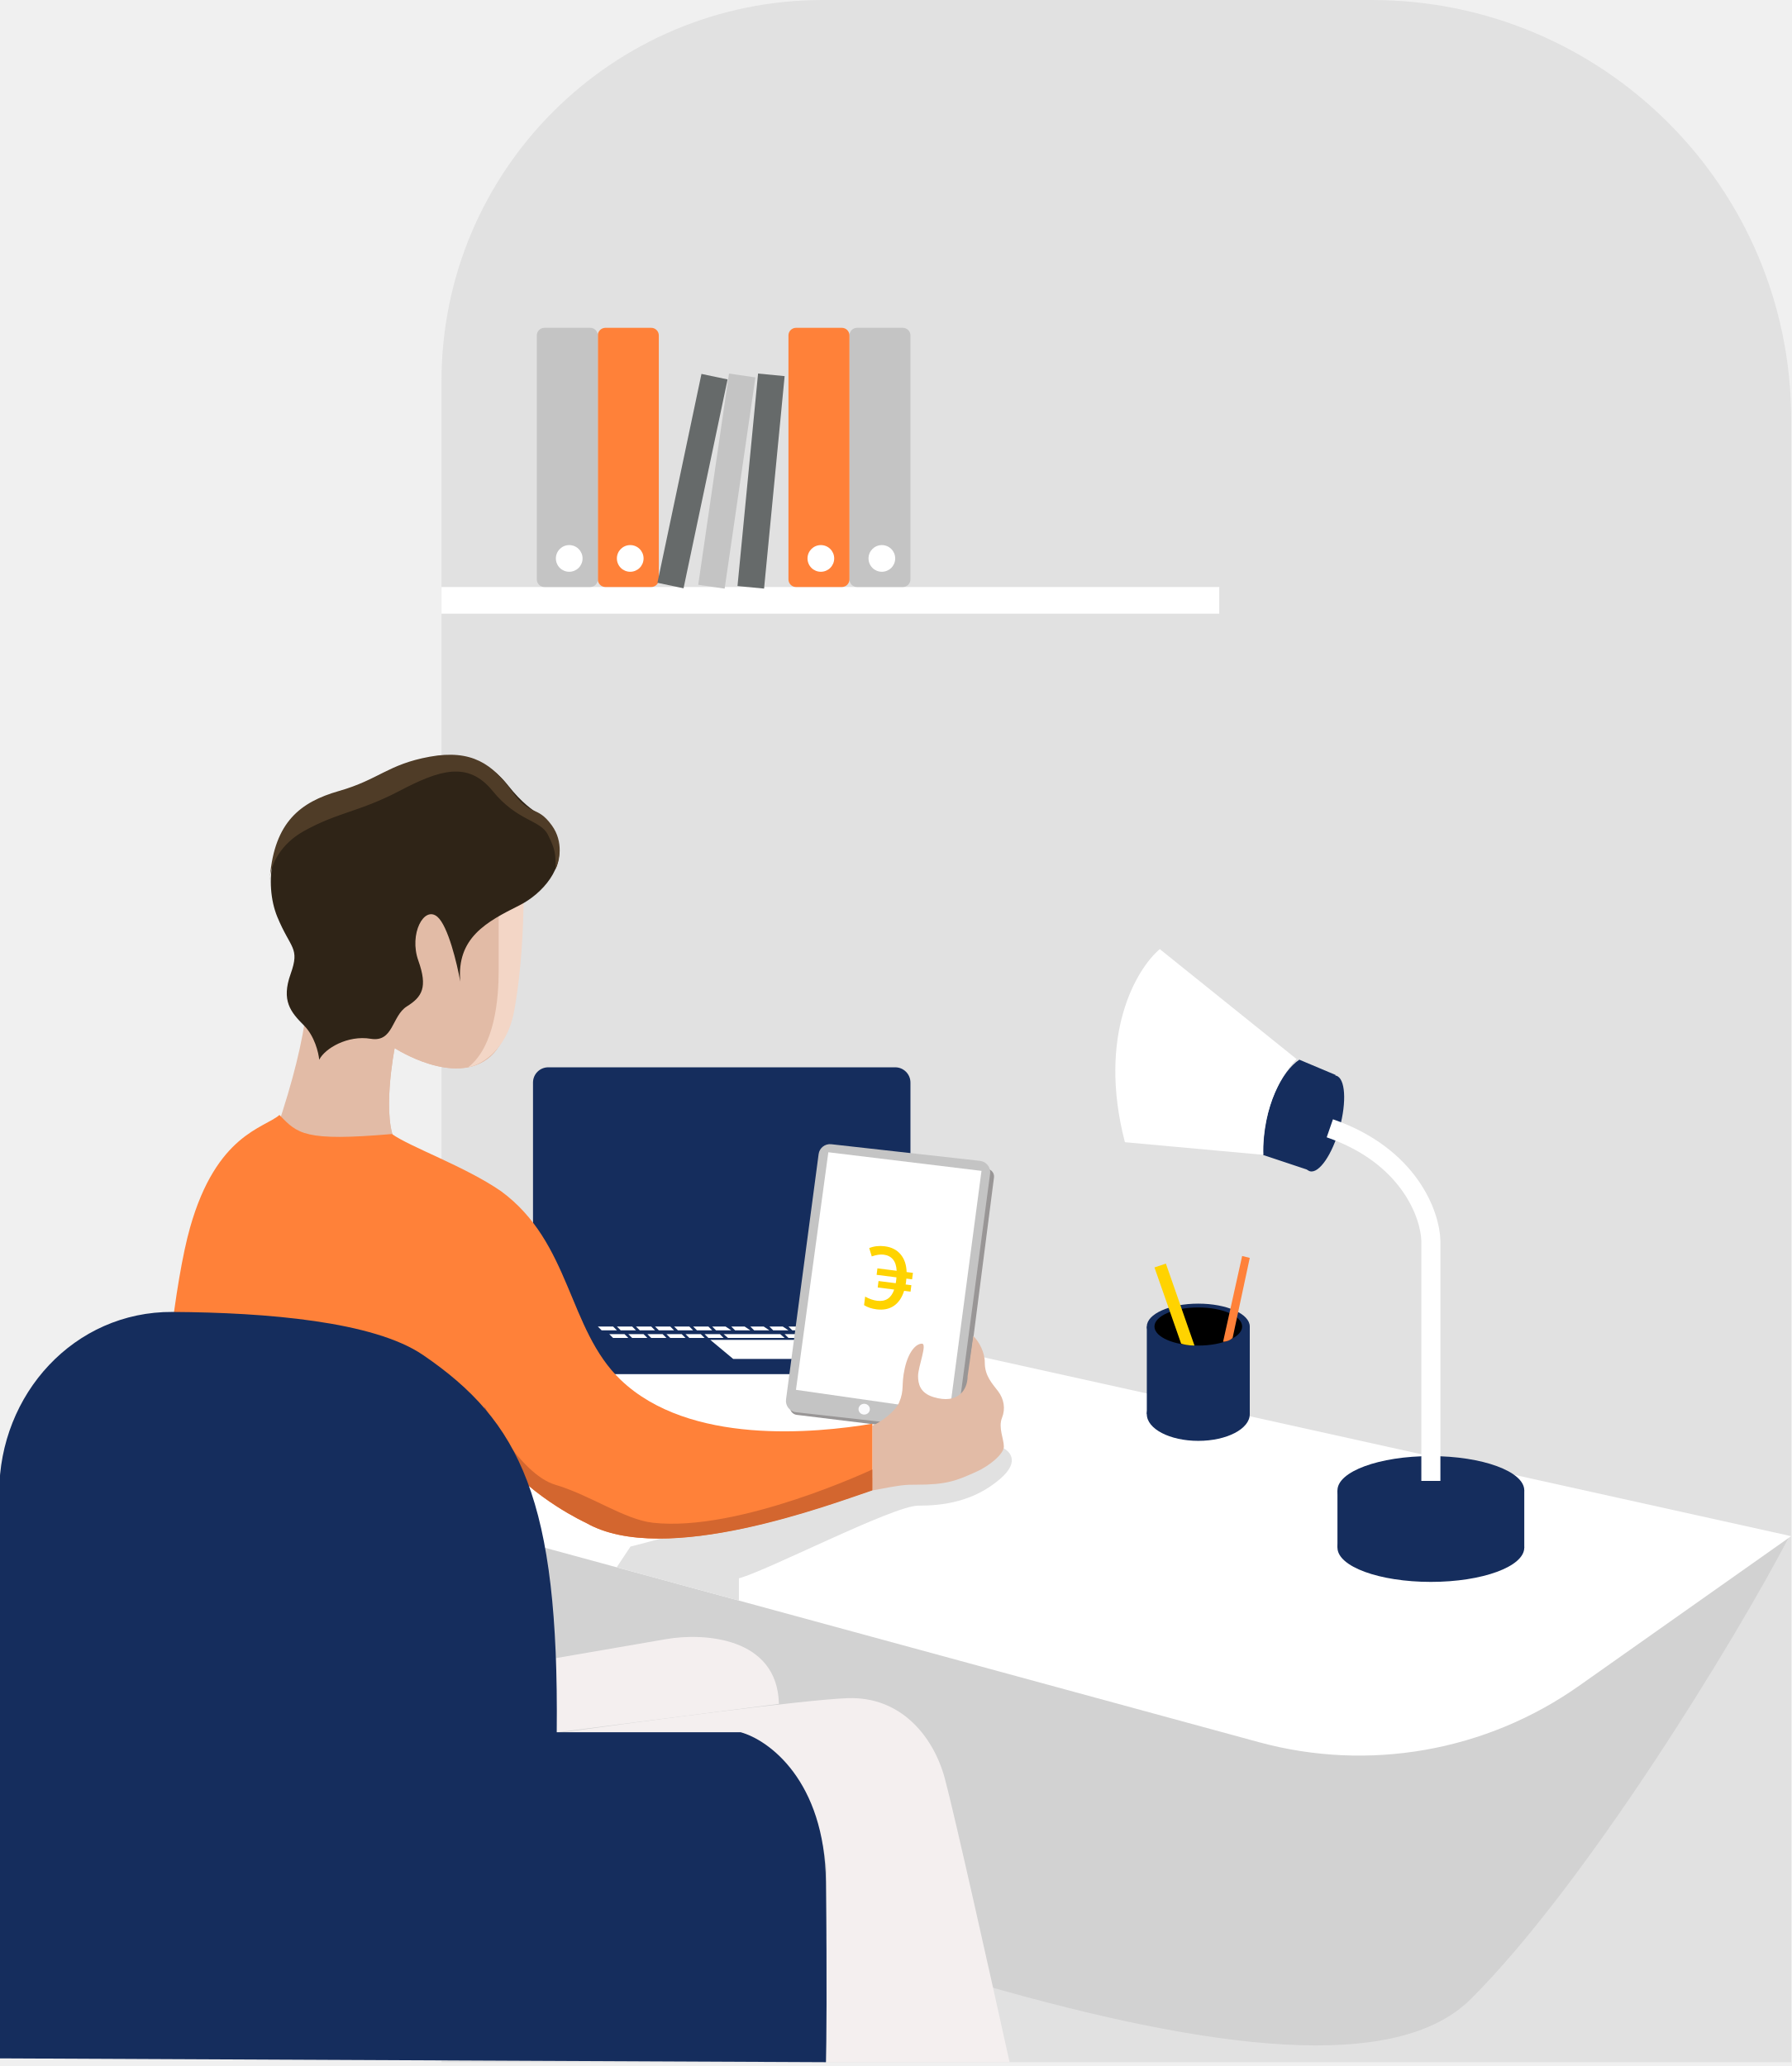
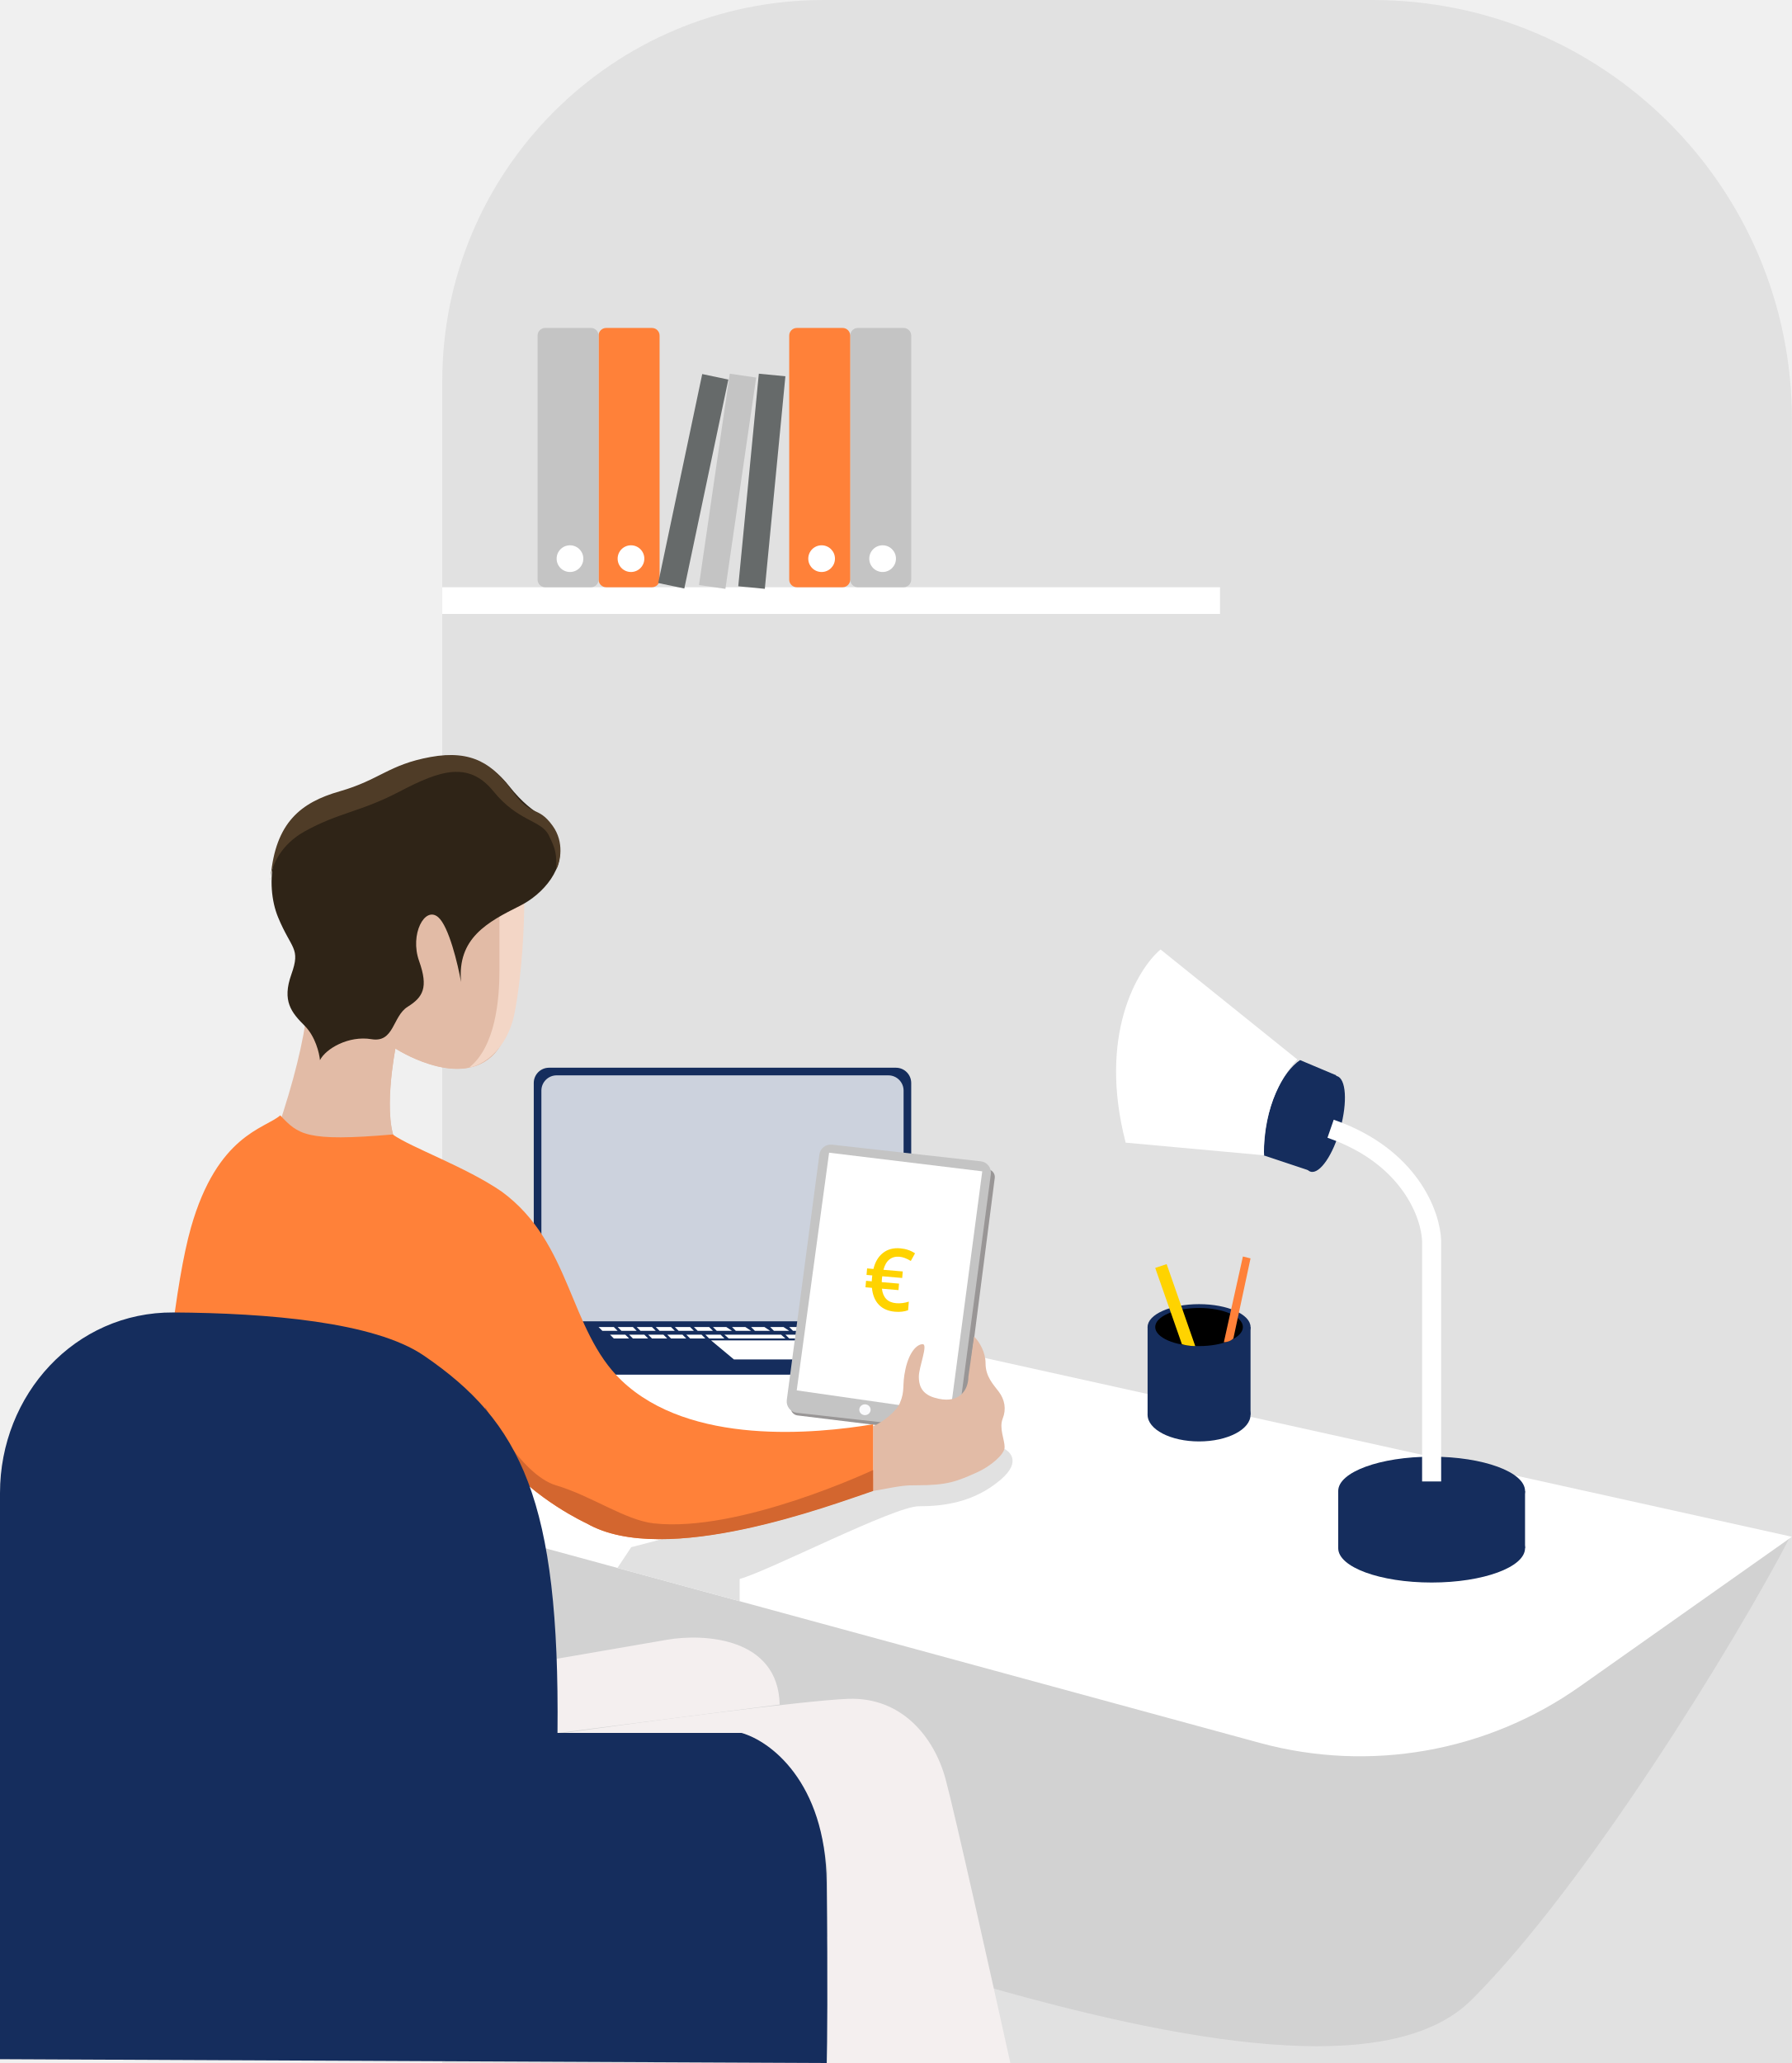
- <svg xmlns="http://www.w3.org/2000/svg" fill="none" viewBox="0 0 470 542">
-   <path fill="#E1E1E1" d="M115.801 100c0-55.228 44.771-100 100-100h144c60.751 0 110 49.249 110 110v431h-354V100z" />
-   <path fill="#D2D2D2" d="M385.783 524.429c30.275-30.181 69.493-94.367 83.612-121.518l-343.396-29.973-64.51 78.192c130.755 48.8 285.008 112.463 324.294 73.299z" />
-   <path fill="#fff" d="M319.801 154h-204v7h204z" />
-   <path fill="#C4C4C4" d="M238.801 88v64a2 2 0 01-2 2h-12a2 2 0 01-2-2V88a2 2 0 012-2h12a2 2 0 012 2z" />
-   <circle r="3.5" fill="#fff" transform="matrix(-1 0 0 1 231.301 146.5)" />
-   <path fill="#FF8139" d="M222.801 88v64a2 2 0 01-2 2h-12a2 2 0 01-2-2V88a2 2 0 012-2h12a2 2 0 012 2z" />
-   <circle r="3.5" fill="#fff" transform="matrix(-1 0 0 1 215.301 146.5)" />
-   <path fill="#FF8139" d="M172.801 88v64a2 2 0 01-2 2h-12a2 2 0 01-2-2V88a2 2 0 012-2h12a2 2 0 012 2z" />
-   <circle r="3.5" fill="#fff" transform="matrix(-1 0 0 1 165.301 146.5)" />
-   <path fill="#C4C4C4" d="M156.801 88v64a2 2 0 01-2 2h-12a2 2 0 01-2-2V88a2 2 0 012-2h12a2 2 0 012 2z" />
-   <circle r="3.5" fill="#fff" transform="matrix(-1 0 0 1 149.301 146.5)" />
-   <path fill="#666A6A" d="M183.986 98.094l6.85 1.444-11.549 54.796-6.85-1.444z" />
-   <path fill="#C4C4C4" d="M191.207 98l6.927 1.008-8.066 55.416-6.927-1.008z" />
-   <path fill="#666A6A" d="M198.834 98l6.967.674-5.395 55.74-6.967-.674z" />
-   <path fill="#fff" d="M131.754 402.999l-3.266-75.604 341.313 75.604-55.641 39.269a99.998 99.998 0 01-83.941 14.785l-198.465-54.054z" />
-   <path fill="#E1E1E1" d="M262.301 388c5.6-4.8 2.333-7.667 0-8.5-7.667 1.833-23.2 5.5-24 5.5-.8 0-49.933 14.9-72.933 20.733l-3.622 5.446 32.055 8.729v-5.846c7.5-2 40.5-19.062 47-19.062s14.5-1 21.5-7z" />
-   <rect width="99" height="69" fill="#152D5D" rx="4" transform="matrix(-1 0 0 1 238.801 280)" />
-   <rect width="95" height="66" fill="#152D5D" rx="4" transform="matrix(-1 0 0 1 236.801 282)" />
-   <path fill="#152D5D" d="M257.801 360.5l-21.5-12h-95l19 12h97.5z" />
-   <path fill="#fff" d="M257.801 358.5v2l-4-2h4z" />
-   <path fill="#152D5D" d="M257.801 358.5l-21.5-12h-95l19 12h97.5z" />
-   <path fill="#fff" d="M208.801 351.5l6.5 5h-23l-6-5h22.5zM214.301 350h-3.5l1 1h4l-1.5-1zM219.301 350h-3.5l1 1h4l-1.5-1zM224.301 350h-3.5l1 1h4l-1.5-1zM188.801 350h-4l1 1h4l-1-1zM183.801 350h-4l1 1h4l-1-1zM178.801 350h-4l1 1h4l-1-1zM173.801 350h-4l1 1h4l-1-1zM168.801 350h-4l1 1h4l-1-1zM163.801 350h-4l1 1h4l-1-1zM210.301 348h-3.5l1 1h4l-1.5-1zM205.301 348h-3.5l1 1h4l-1.5-1zM200.301 348h-3.5l1 1h4l-1.5-1zM195.301 348h-3.5l1 1h4l-1.5-1zM190.301 348h-3.5l1 1h4l-1.5-1zM215.301 348h-3.5l1 1h4l-1.5-1zM220.301 348h-3.5l1 1h4l-1.5-1zM185.801 348h-4l1 1h4l-1-1zM180.801 348h-4l1 1h4l-1-1zM175.801 348h-4l1 1h4l-1-1zM170.801 348h-4l1 1h4l-1-1zM165.801 348h-4l1 1h4l-1-1zM160.801 348h-4l1 1h4l-1-1zM190.944 351h14.857l-1.143-1h-14.857l1.143 1zM209.301 350h-3.5l1 1h4l-1.5-1z" />
-   <path fill="#999696" d="M215.661 303.347a2.001 2.001 0 012.228-1.73l41.085 5.037a2 2 0 011.74 2.24l-8.438 65.591a2 2 0 01-2.227 1.73l-41.085-5.037a2 2 0 01-1.74-2.24l8.437-65.591z" />
-   <path fill="#C4C4C4" d="M214.717 302.765a3 3 0 013.307-2.587l39.026 4.366a3 3 0 012.64 3.376l-8.548 64.357a3 3 0 01-3.308 2.586l-39.025-4.366a3 3 0 01-2.64-3.376l8.548-64.356z" />
-   <path fill="#fff" d="M217.264 302.285l40.172 4.885-8.376 63.223-40.287-5.781 8.491-62.327z" />
-   <path fill="#FFD300" d="M231.787 329.152c1.039.132 1.851.55 2.436 1.253.577.702.897 1.694.959 2.975l-5.041-.639-.216 1.702 5.207.661-.041.5-.077.608-.077.429-4.511-.572-.214 1.691 4.323.549c-.764 2.239-2.251 3.219-4.462 2.939-1.054-.134-2.105-.5-3.153-1.097l-.285 2.245c.909.572 2.004.939 3.287 1.102 1.776.225 3.283-.078 4.519-.91 1.229-.833 2.13-2.149 2.703-3.948l1.681.213.214-1.692-1.504-.191.074-.406.052-.409.069-.721 1.504.19.216-1.702-1.658-.211c-.046-1.885-.566-3.427-1.56-4.624-.994-1.197-2.383-1.909-4.166-2.135-1.474-.187-2.835-.03-4.082.471l.667 2.185c1.206-.416 2.251-.568 3.136-.456z" />
-   <path fill="#E2BBA6" d="M235.801 368c-.919 2.144-4.5 5-7 6v17c8-1.5 8.5-1.5 11.5-1.5 8 0 10.5-1 16-3.5 3.053-1.388 7-4.5 7-6.5s-1.5-5-.5-7.5.5-5-1-7-3.5-4-3.5-7.5c0-2.8-1.5-5.5-3-7l-1.5 10.5c0 3.6-2.5 7.5-9 5.5-3.5-1.077-4-3.5-4-5.5 0-2.5 2.5-8.5 1-8.5s-3.5 2-4.5 6.5 0 5.5-1.5 9zM150.977 394.745s-10.865-1.462-19.56-12.276c0 0 2.169 9.092-9.429 19.505-8.033 7.189-1.767 45.488 1.617 52.246 0 0-32.052 31.58-84.226 6.288 0 0 13.104-47.69 14.058-74.654 1.174-30.619 4.719-50.304 15.443-79.211 10.724-28.906 13.264-44.856 11.809-60.076-1.456-15.219-.723-39.049 26.107-44.806 26.83-5.758 30.003 25.792 30.003 25.792s2.37 40.341-8.184 49.583c-9.248 8.15-25.103-2.193-25.103-2.193s-3.675 18.714.583 25.322c0 0 5.874 6.719 20.383 12.496 15.152 6.008 17.582 50.064 25.615 58.134" />
-   <path fill="#CEA999" d="M120.029 202.23c1.075 6.559 2.792 17.092 4.378 27.475-1.004-9.782-2.861-20.616-4.147-27.394l-.231-.081z" />
-   <path fill="#E2BBA6" d="M136.778 227.59l-12.371 2.113.623 9.411c.12 5.167-.292 9.312-1.567 11.275-5.342 8.24-7.47-11.014-11.889-10.594-4.418.421-6.476 5.447-3.303 14.018 3.173 8.571-8.234 10.954-9.218 15.76-.984 4.806-8.645 31.87 0 41.132l13.244-4.005a40.023 40.023 0 01-8.193-6.398c-4.258-6.608-.583-25.322-.583-25.322s15.845 10.343 25.103 2.193a12.028 12.028 0 002.009-2.323c5.271-7.38 6.024-26.113 6.175-30.128.151-4.016-.03-17.132-.03-17.132z" />
-   <path fill="#F3D6C6" d="M130.801 254.5v-28l6.5 10.5c0 5.167-.5 18.1-2.5 28.5-2 10.4-9 14-12 14.5 7-5.5 8-18 8-25.5z" />
-   <path fill="#2F2417" d="M114.726 240.516c2.8 2.4 5.167 12.333 6 17-1-11.5 6.898-15.699 15.5-20 6-3 12.188-10 10-17-2.5-8-5.5-5-13-14.5s-17.79-8.526-23-6.5c-9 3.5-9.5 4.5-15 7.5-4.908 2.677-5.567 1.484-14 5.5-10.5 5-12 19.5-8.5 28s6 8 3.5 15 0 10 3.5 13.5c2.8 2.8 3.833 7.166 4 9 1.5-3 7.5-6.5 13.5-5.5s5.5-6 9.5-8.5 5.5-5 3-12 1.5-14.5 5-11.5z" />
-   <path fill="#4F3C27" d="M145.725 228.015c1-2 2.2-7.1-1-11.5-4-5.5-5.5-2-10.5-9s-10.5-11-21.5-9-13.329 6-23.829 9c-10.23 2.923-16.825 8.218-18.083 22.36a8.152 8.152 0 00-.088 1.14c.026-.386.055-.766.088-1.14.437-3.05 2.598-8.352 8.912-11.86 9-5 14.5-5 25-10.5s18-8 24.5 0 12.5 7.5 14.5 11.5 2 5 2 9z" />
-   <path fill="#292289" d="M70.507 302.164s-4.8 4.005-9.128 16.02c-4.328 12.016 6.929-6.918 6.929-6.918l1.325-6.699.874-2.403z" />
-   <path fill="#F4EFEF" d="M122.299 450.633s15.245 54.657 14.381 89.06H19.801s1-27.194 5.5-45.194c4.5-18 15.975-41.213 15.975-41.213s44.533 22.819 81.023-2.653z" />
-   <path fill="#FF8139" d="M228.801 373.5c-15 2.5-47.996 5.732-66-11.5-13.877-13.277-13-36-31.384-49.5-9.429-6.5-23.786-11.557-28.616-15-23 2-24.77-.074-29.5-5-4 3.5-16.5 5-23.44 29.5-3.94 13.911-7.49 44.391-8.594 75-1.005 26.964 0 56.287 0 56.287 7.34 33.453 82.338.931 82.338.931C125.801 443 129.301 414 129.301 414l2.116-31.532c8.695 10.833 22.251 17.021 22.251 17.021 20.554 11.785 64.133-4.989 75.133-8.587V373.5z" />
-   <path fill="#D3662F" d="M228.801 390.999v-5.5s-35 16.472-57.5 13.989c-7.5-.828-16.328-7.209-25.676-9.983-9.348-2.773-18.506-20.485-18.506-20.485-.803 18.373-12.883 21.266-20.233 36.245-5.452 11.115-1.526 40.472.864 54.89 9.348-3.124 15.855-5.938 15.855-5.938-2.952-7.85-9.62-45.057-1.617-52.246 11.598-10.413 9.429-19.504 9.429-19.504 8.695 10.833 22.251 17.021 22.251 17.021 20.555 11.815 64.633-4.989 75.133-8.489z" />
-   <path fill="#000" d="M73.478 464.07c.181 1.212.352 2.393.523 3.565-.171-1.172-.342-2.353-.523-3.565zM73.337 463.15c0-.321-.09-.641-.14-1.002.04.361.1.681.14 1.002z" opacity=".3" />
-   <path fill="#E1E1E1" d="M73.937 521l-4.136 19h10c-2-9-5.228-16.833-5.864-19z" />
-   <path fill="#C4C4C4" d="M73.8 521l-4 19h-8l4-14.5-10.5-6c4.8.8 14.334 1.333 18.5 1.5z" />
-   <path fill="#F4EFEF" d="M222.301 445.502c-11.2.4-54.667 6.166-75 9h47c16.8 5.6 22 27.833 22.5 36.499v50h48c-4.667-21.166-14.6-65.699-17-74.499-3-11-11.5-21.5-25.5-21z" />
-   <path fill="#F4EFEF" d="M174.801 429.999l-29 5v19.5l58.5-7.5c-.4-17.6-19.834-18.667-29.5-17z" />
-   <path fill="#152D5D" d="M110.916 355.449c-12.889-8.781-40.94-11.118-65.63-11.273C19.476 344.015-.2 365.729-.2 391.538v148.46l216.829 1c.129-4.311.309-20.599 0-47.261-.308-26.663-15.047-37.308-22.377-39.298h-48.227c.617-60.886-9.494-81.539-35.11-98.99z" />
-   <ellipse fill="#152D5D" rx="24.5" ry="9" transform="matrix(-1 0 0 1 375.301 406)" />
-   <ellipse fill="#152D5D" rx="24.5" ry="9" transform="matrix(-1 0 0 1 375.301 391)" />
-   <path fill="#152D5D" d="M399.801 406v-15h-49v15h49z" />
-   <ellipse fill="#152D5D" rx="4.5" ry="13" transform="scale(-1 1) rotate(-15.345 920.386 1435.344)" />
-   <path stroke="#fff" stroke-width="5" d="M375.301 388.5v-63c-.167-6.833-5.7-22.3-26.5-29.5" />
-   <path fill="#152D5D" d="M340.801 278l9.5 4-7 25-12-4c0-13 5-22 9.5-25z" />
-   <path fill="#fff" d="M304.198 248.992l35.882 28.847c-7.848 8.375-9.08 20.238-8.714 25.123l-36.314-3.313c-7.317-28.143 3.048-45.497 9.146-50.657z" />
-   <ellipse fill="#152D5D" rx="13.5" ry="7" transform="matrix(-1 0 0 1 314.301 371)" />
-   <ellipse fill="#152D5D" rx="13.5" ry="6" transform="matrix(-1 0 0 1 314.301 348)" />
-   <path fill="#152D5D" d="M327.801 371v-23h-27v23h27z" />
-   <ellipse fill="#000" rx="11.5" ry="5" transform="matrix(-1 0 0 1 314.301 348)" />
-   <path fill="#FF8139" d="M327.801 330l-4.5 21c-.8.8-2 1-2.5 1l5-22.5 2 .5z" />
-   <path fill="#FFD300" d="M305.801 331.5l7.5 21.5c-1.6 0-3-.333-3.5-.5l-7-20 3-1z" />
-   <ellipse fill="#FAFAFC" rx="1.486" ry="1.417" transform="matrix(-1 0 0 1 226.667 369.687)" />
+ <svg xmlns="http://www.w3.org/2000/svg" fill="none" viewBox="0 0 470 541">
+   <path fill="#E1E1E1" d="M116 100C116 44.772 160.772 0 216 0h144c60.751 0 110 49.249 110 110v431H116V100z" />
+   <path fill="#D2D2D2" d="M385.983 524.427c30.274-30.18 69.493-94.367 83.611-121.517l-343.396-29.974-64.51 78.193c130.755 48.8 285.008 112.463 324.295 73.298z" />
+   <path fill="#fff" d="M320 154H116v7h204z" />
+   <path fill="#C4C4C4" d="M239 88v64a2 2 0 01-2 2h-12a2 2 0 01-2-2V88a2 2 0 012-2h12a2 2 0 012 2z" />
+   <circle r="3.5" fill="#fff" transform="matrix(-1 0 0 1 231.5 146.5)" />
+   <path fill="#FF8139" d="M223 88v64a2 2 0 01-2 2h-12a2 2 0 01-2-2V88a2 2 0 012-2h12a2 2 0 012 2z" />
+   <circle r="3.5" fill="#fff" transform="matrix(-1 0 0 1 215.5 146.5)" />
+   <path fill="#FF8139" d="M173 88v64a2 2 0 01-2 2h-12a2 2 0 01-2-2V88a2 2 0 012-2h12a2 2 0 012 2z" />
+   <circle r="3.5" fill="#fff" transform="matrix(-1 0 0 1 165.5 146.5)" />
+   <path fill="#C4C4C4" d="M157 88v64a2 2 0 01-2 2h-12a2 2 0 01-2-2V88a2 2 0 012-2h12a2 2 0 012 2z" />
+   <circle r="3.5" fill="#fff" transform="matrix(-1 0 0 1 149.5 146.5)" />
+   <path fill="#666A6A" d="M184.186 98.092l6.85 1.444-11.549 54.796-6.85-1.444z" />
+   <path fill="#C4C4C4" d="M191.406 98l6.927 1.008-8.066 55.416-6.927-1.008z" />
+   <path fill="#666A6A" d="M199.033 98l6.967.674-5.395 55.74-6.967-.674z" />
+   <path fill="#fff" d="M131.953 403l-3.266-75.604L470 403l-55.641 39.27a100.001 100.001 0 01-83.941 14.784L131.953 403z" />
+   <path fill="#E1E1E1" d="M262.5 388c5.6-4.8 2.333-7.667 0-8.5-7.667 1.833-23.2 5.5-24 5.5-.8 0-49.933 14.9-72.933 20.733l-3.622 5.446L194 419.908v-5.846c7.5-2 40.5-19.062 47-19.062s14.5-1 21.5-7z" />
+   <rect width="99" height="69" fill="#152D5D" rx="4" transform="matrix(-1 0 0 1 239 280)" />
+   <rect width="95" height="66" fill="#CCD2DD" rx="4" transform="matrix(-1 0 0 1 237 282)" />
+   <path fill="#152D5D" d="M258 360.5l-21.5-12h-95l19 12H258z" />
+   <path fill="#fff" d="M258 358.5v2l-4-2h4z" />
+   <path fill="#152D5D" d="M258 358.5l-21.5-12h-95l19 12H258z" />
+   <path fill="#fff" d="M209 351.5l6.5 5h-23l-6-5H209zM214.5 350H211l1 1h4l-1.5-1zM219.5 350H216l1 1h4l-1.5-1zM224.5 350H221l1 1h4l-1.5-1zM189 350h-4l1 1h4l-1-1zM184 350h-4l1 1h4l-1-1zM179 350h-4l1 1h4l-1-1zM174 350h-4l1 1h4l-1-1zM169 350h-4l1 1h4l-1-1zM164 350h-4l1 1h4l-1-1zM210.5 348H207l1 1h4l-1.5-1zM205.5 348H202l1 1h4l-1.5-1zM200.5 348H197l1 1h4l-1.5-1zM195.5 348H192l1 1h4l-1.5-1zM190.5 348H187l1 1h4l-1.5-1zM215.5 348H212l1 1h4l-1.5-1zM220.5 348H217l1 1h4l-1.5-1zM186 348h-4l1 1h4l-1-1zM181 348h-4l1 1h4l-1-1zM176 348h-4l1 1h4l-1-1zM171 348h-4l1 1h4l-1-1zM166 348h-4l1 1h4l-1-1zM161 348h-4l1 1h4l-1-1zM191.143 351H206l-1.143-1H190l1.143 1zM209.5 350H206l1 1h4l-1.5-1z" />
+   <path fill="#999696" d="M215.861 303.348a2 2 0 012.227-1.73l41.085 5.037a2 2 0 011.74 2.24l-8.438 65.591a2 2 0 01-2.227 1.73l-41.085-5.037a2 2 0 01-1.74-2.24l8.438-65.591z" />
+   <path fill="#C4C4C4" d="M214.916 302.765a3 3 0 013.308-2.587l39.025 4.366a3 3 0 012.64 3.376l-8.548 64.357a3 3 0 01-3.307 2.586l-39.026-4.366a3 3 0 01-2.64-3.376l8.548-64.356z" />
+   <path fill="#fff" d="M217.463 302.284l40.172 4.885-8.376 63.223-40.286-5.781 8.49-62.327z" />
+   <path fill="#FFD300" d="M235.922 329.568c-1.043-.089-1.925.15-2.644.715-.712.565-1.233 1.468-1.562 2.708l5.064.431-.146 1.71-5.23-.445-.065.498-.052.61-.014.435 4.53.386-.144 1.699-4.342-.37c.277 2.35 1.526 3.62 3.747 3.809 1.059.09 2.163-.047 3.312-.411l-.192 2.254c-1.008.369-2.156.499-3.444.389-1.784-.152-3.194-.764-4.229-1.836-1.027-1.072-1.632-2.548-1.815-4.428l-1.688-.143.145-1.699 1.51.128.013-.413.035-.411.083-.719-1.51-.129.146-1.71 1.666.142c.439-1.835 1.27-3.233 2.493-4.195 1.223-.962 2.73-1.367 4.522-1.215 1.48.127 2.778.565 3.892 1.316l-1.11 1.997c-1.092-.659-2.082-1.027-2.971-1.103z" />
+   <path fill="#E2BBA6" d="M236 368c-.919 2.144-4.5 5-7 6v17c8-1.5 8.5-1.5 11.5-1.5 8 0 10.5-1 16-3.5 3.053-1.388 7-4.5 7-6.5s-1.5-5-.5-7.5.5-5-1-7-3.5-4-3.5-7.5c0-2.8-1.5-5.5-3-7L254 361c0 3.6-2.5 7.5-9 5.5-3.5-1.077-4-3.5-4-5.5 0-2.5 2.5-8.5 1-8.5s-3.5 2-4.5 6.5 0 5.5-1.5 9zM151.176 394.743s-10.864-1.462-19.56-12.276c0 0 2.169 9.092-9.429 19.505-8.033 7.189-1.767 45.488 1.617 52.246 0 0-32.052 31.58-84.226 6.288 0 0 13.104-47.69 14.058-74.654 1.175-30.619 4.72-50.304 15.443-79.211 10.724-28.906 13.265-44.856 11.809-60.076-1.456-15.219-.723-39.049 26.107-44.806 26.83-5.758 30.003 25.792 30.003 25.792s2.37 40.341-8.184 49.583c-9.247 8.15-25.103-2.193-25.103-2.193s-3.675 18.714.583 25.322c0 0 5.874 6.719 20.383 12.496 15.153 6.008 17.583 50.064 25.616 58.134" />
+   <path fill="#CEA999" d="M120.229 202.229c1.074 6.559 2.791 17.092 4.377 27.475-1.004-9.782-2.861-20.616-4.147-27.394l-.23-.081z" />
+   <path fill="#E2BBA6" d="M136.977 227.592l-12.371 2.112.623 9.412c.12 5.167-.291 9.312-1.567 11.275-5.341 8.24-7.47-11.014-11.888-10.594-4.418.421-6.477 5.447-3.304 14.018 3.173 8.571-8.234 10.954-9.218 15.76-.984 4.806-8.645 31.87 0 41.132l13.245-4.005a40.002 40.002 0 01-8.194-6.398c-4.257-6.608-.582-25.322-.582-25.322s15.845 10.343 25.103 2.193a12.057 12.057 0 002.008-2.323c5.272-7.38 6.025-26.113 6.175-30.129.151-4.015-.03-17.131-.03-17.131z" />
+   <path fill="#F3D6C6" d="M131 254.5v-28l6.5 10.5c0 5.167-.5 18.1-2.5 28.5-2 10.4-9 14-12 14.5 7-5.5 8-18 8-25.5z" />
+   <path fill="#2F2417" d="M114.925 240.515c2.8 2.4 5.167 12.333 6 17-1-11.5 6.898-15.699 15.5-20 6-3 12.188-10 10-17-2.5-8-5.5-5-13-14.5s-17.79-8.526-23-6.5c-9 3.5-9.5 4.5-15 7.5-4.907 2.677-5.566 1.484-14 5.5-10.5 5-12 19.5-8.5 28s6 8 3.5 15 0 10 3.5 13.5c2.8 2.8 3.834 7.166 4 9 1.5-3 7.5-6.5 13.5-5.5s5.5-6 9.5-8.5 5.5-5 3-12 1.5-14.5 5-11.5z" />
+   <path fill="#4F3C27" d="M145.924 228.015c1-2 2.2-7.1-1-11.5-4-5.5-5.5-2-10.5-9s-10.5-11-21.5-9-13.329 6-23.829 9c-10.23 2.923-16.825 8.218-18.082 22.36a8.152 8.152 0 00-.089 1.14c.026-.386.055-.766.089-1.14.436-3.05 2.597-8.352 8.911-11.86 9-5 14.5-5 25-10.5s18-8 24.5 0 12.5 7.5 14.5 11.5 2 5 2 9z" />
+   <path fill="#292289" d="M70.706 302.166s-4.8 4.005-9.128 16.02c-4.327 12.016 6.929-6.918 6.929-6.918l1.325-6.699.874-2.403z" />
+   <path fill="#F4EFEF" d="M122.498 450.634s15.245 54.657 14.382 89.06H20s1-27.194 5.5-45.194c4.5-18 15.975-41.213 15.975-41.213s44.533 22.819 81.023-2.653z" />
+   <path fill="#FF8139" d="M229.001 373.5c-15 2.5-47.997 5.732-66.001-11.5-13.876-13.277-13-36-31.384-49.5-9.429-6.5-23.786-11.557-28.616-15-23 2-24.77-.074-29.5-5-4 3.5-16.5 5-23.439 29.5-3.94 13.911-7.49 44.391-8.595 75-1.004 26.964 0 56.287 0 56.287 7.34 33.453 82.338.931 82.338.931C126 443 129.5 414 129.5 414l2.116-31.532c8.696 10.833 22.251 17.021 22.251 17.021 20.555 11.785 64.134-4.989 75.134-8.587V373.5z" />
+   <path fill="#D3662F" d="M229.001 391v-5.5s-35 16.472-57.5 13.989c-7.5-.828-16.328-7.209-25.677-9.983-9.348-2.773-18.506-20.485-18.506-20.485-.803 18.373-12.883 21.266-20.233 36.245-5.452 11.114-1.526 40.472.864 54.89 9.348-3.124 15.855-5.938 15.855-5.938-2.952-7.85-9.62-45.057-1.617-52.246 11.598-10.413 9.429-19.504 9.429-19.504 8.696 10.833 22.251 17.021 22.251 17.021 20.555 11.815 64.634-4.989 75.134-8.489z" />
+   <path fill="#000" d="M73.678 464.071c.18 1.212.351 2.393.522 3.565-.17-1.172-.341-2.353-.522-3.565zM73.537 463.15c0-.321-.09-.641-.14-1.002.04.361.1.681.14 1.002z" opacity=".3" />
+   <path fill="#E1E1E1" d="M74.136 521L70 540h10c-2-9-5.227-16.833-5.864-19z" />
+   <path fill="#C4C4C4" d="M74 521l-4 19h-8l4-14.5-10.5-6c4.8.8 14.333 1.333 18.5 1.5z" />
+   <path fill="#F4EFEF" d="M222.5 445.5c-11.2.4-54.667 6.167-75 9h47c16.8 5.6 22 27.833 22.5 36.5v50h48c-4.667-21.167-14.6-65.7-17-74.5-3-11-11.5-21.5-25.5-21z" />
+   <path fill="#F4EFEF" d="M175 430l-29 5v19.5l58.5-7.5c-.4-17.6-19.833-18.667-29.5-17z" />
+   <path fill="#152D5D" d="M111.116 355.451c-12.89-8.781-40.94-11.118-65.631-11.273C19.675 344.016 0 365.731 0 391.54V540l216.83 1c.128-4.311.308-20.599 0-47.261-.309-26.663-15.047-37.308-22.378-39.298h-48.227c.617-60.886-9.494-81.539-35.109-98.99z" />
+   <ellipse fill="#152D5D" rx="24.5" ry="9" transform="matrix(-1 0 0 1 375.5 406)" />
+   <ellipse fill="#152D5D" rx="24.5" ry="9" transform="matrix(-1 0 0 1 375.5 391)" />
+   <path fill="#152D5D" d="M400 406v-15h-49v15h49z" />
+   <ellipse fill="#152D5D" rx="4.5" ry="13" transform="scale(-1 1) rotate(-15.345 920.282 1436.082)" />
+   <path stroke="#fff" stroke-width="5" d="M375.5 388.5v-63c-.167-6.833-5.7-22.3-26.5-29.5" />
+   <path fill="#152D5D" d="M341 278l9.5 4-7 25-12-4c0-13 5-22 9.5-25z" />
+   <path fill="#fff" d="M304.397 248.993l35.882 28.847c-7.848 8.375-9.08 20.238-8.714 25.123l-36.314-3.313c-7.317-28.143 3.049-45.497 9.146-50.657z" />
+   <ellipse fill="#152D5D" rx="13.5" ry="7" transform="matrix(-1 0 0 1 314.5 371)" />
+   <ellipse fill="#152D5D" rx="13.5" ry="6" transform="matrix(-1 0 0 1 314.5 348)" />
+   <path fill="#152D5D" d="M328 371v-23h-27v23h27z" />
+   <ellipse fill="#000" rx="11.5" ry="5" transform="matrix(-1 0 0 1 314.5 348)" />
+   <path fill="#FF8139" d="M328 330l-4.5 21c-.8.8-2 1-2.5 1l5-22.5 2 .5z" />
+   <path fill="#FFD300" d="M306 331.5l7.5 21.5c-1.6 0-3-.333-3.5-.5l-7-20 3-1z" />
+   <ellipse fill="#FAFAFC" rx="1.486" ry="1.417" transform="matrix(-1 0 0 1 226.866 369.685)" />
</svg>
